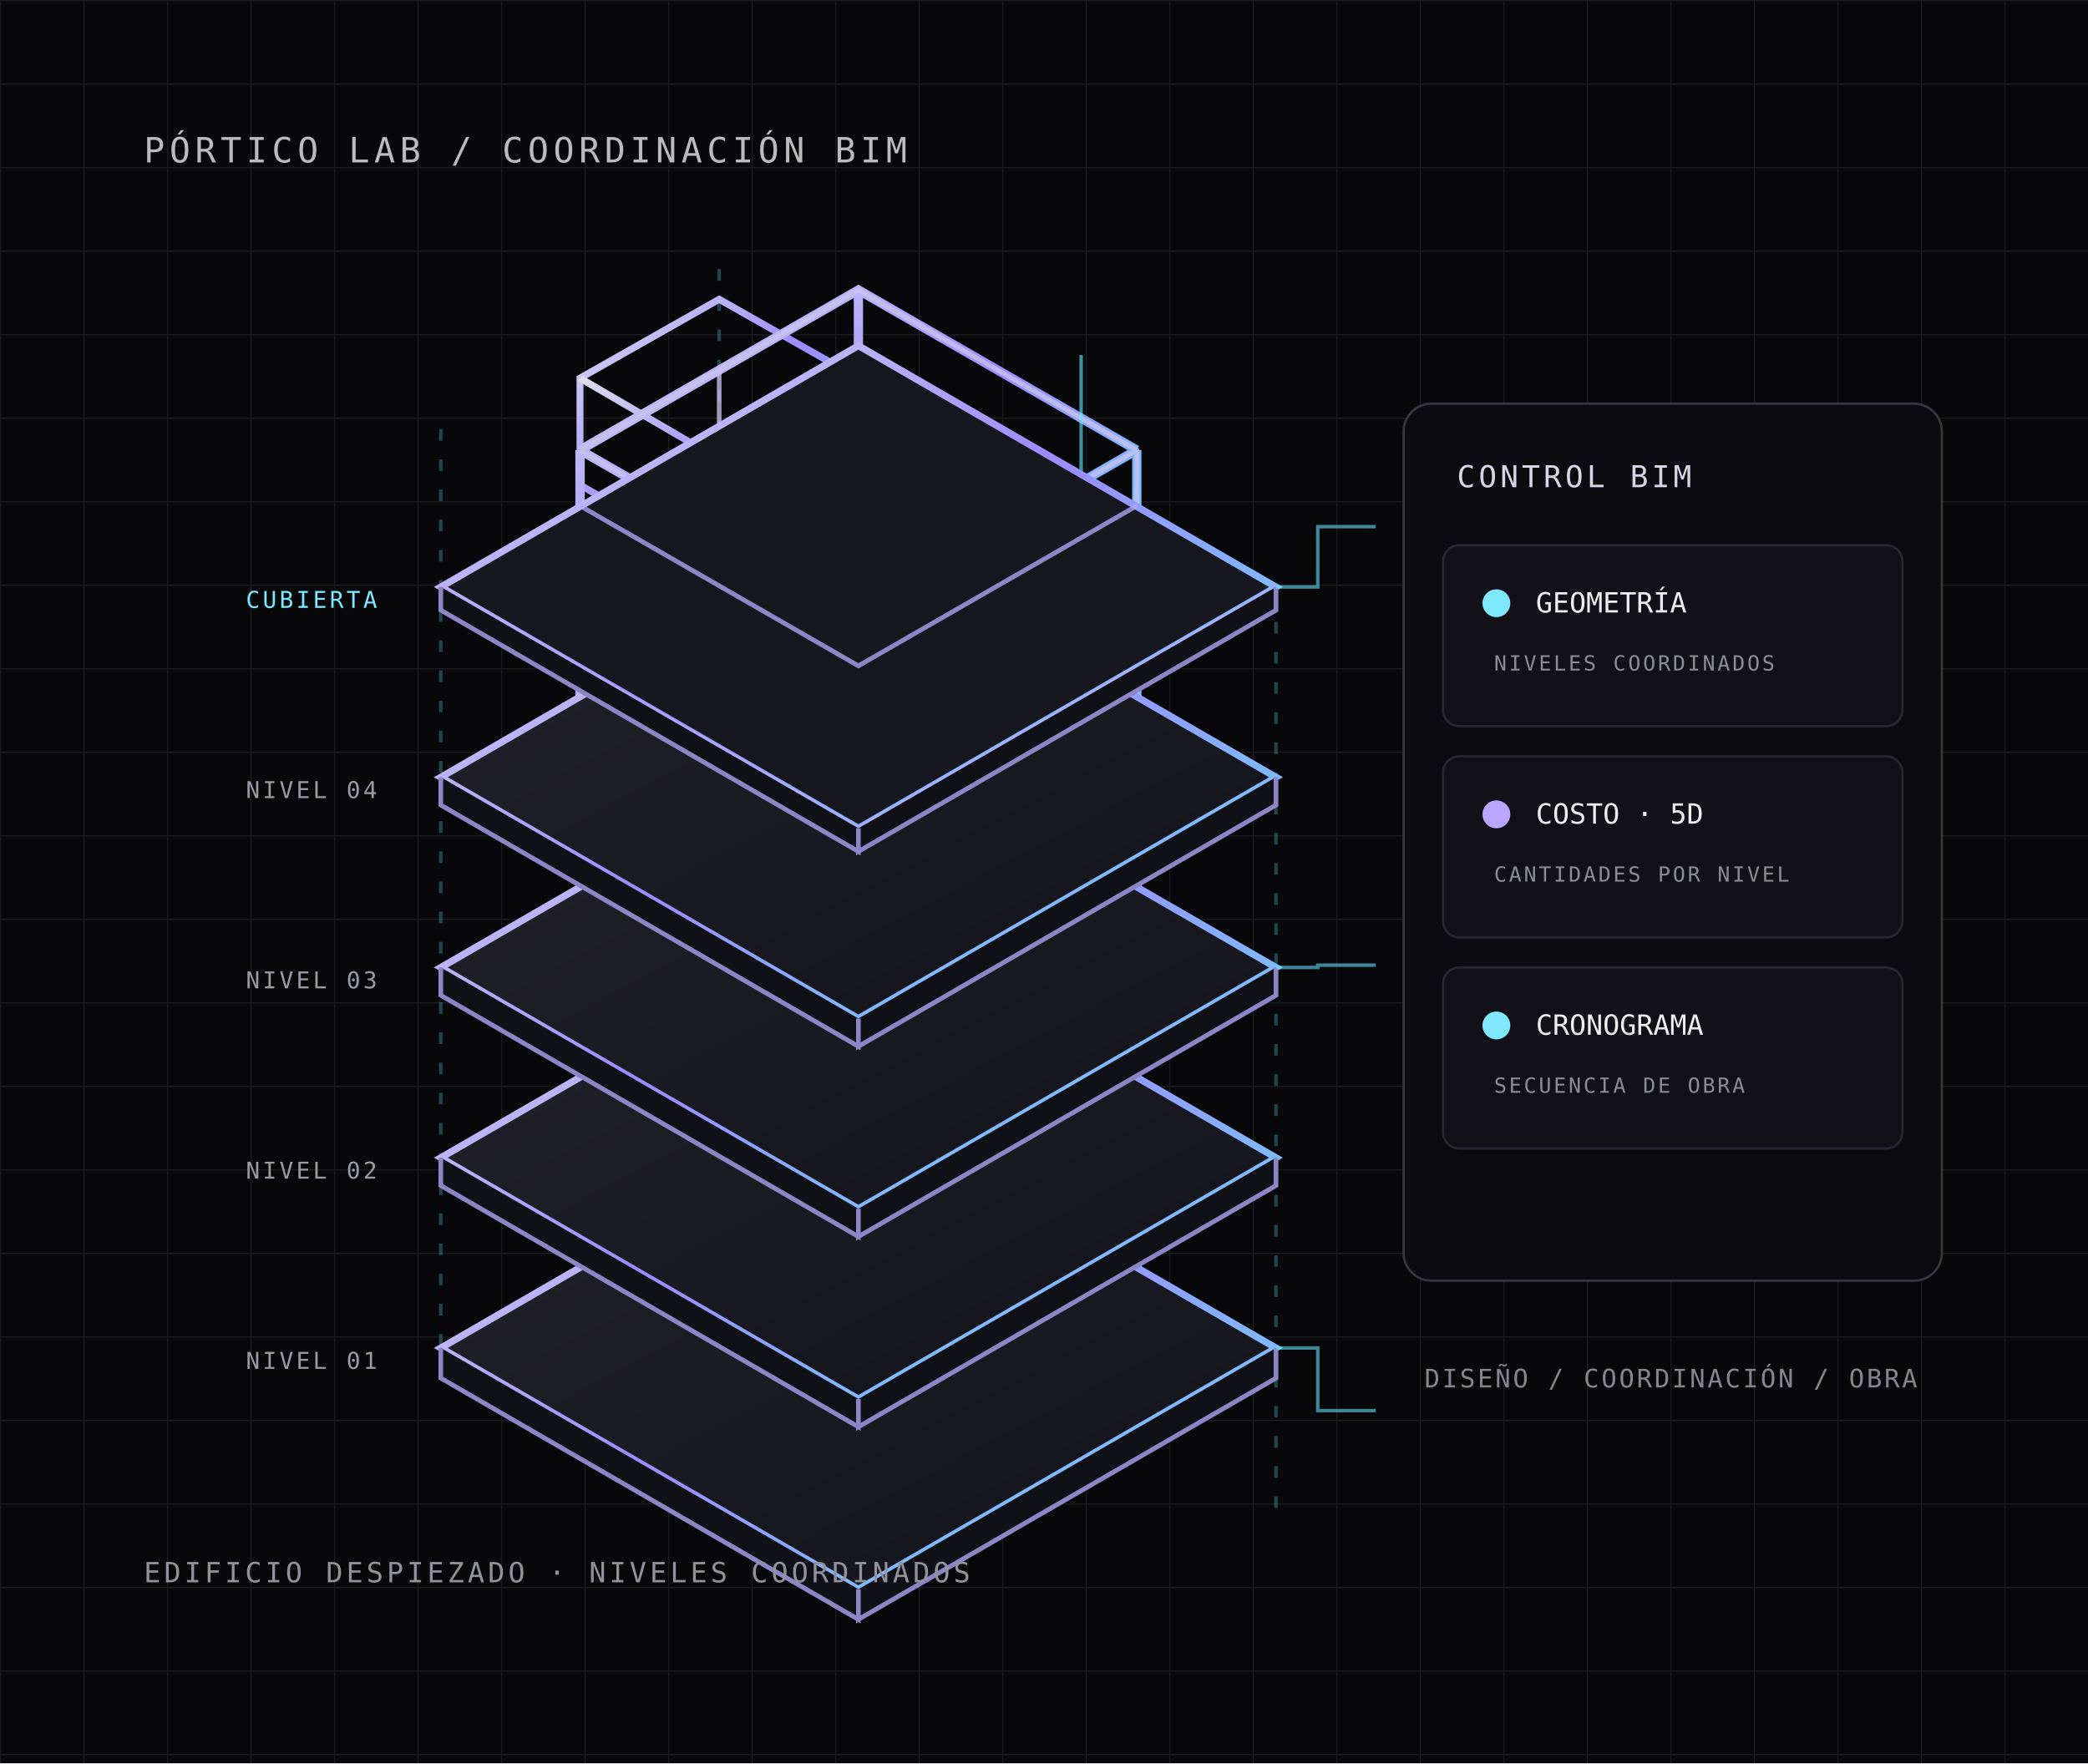
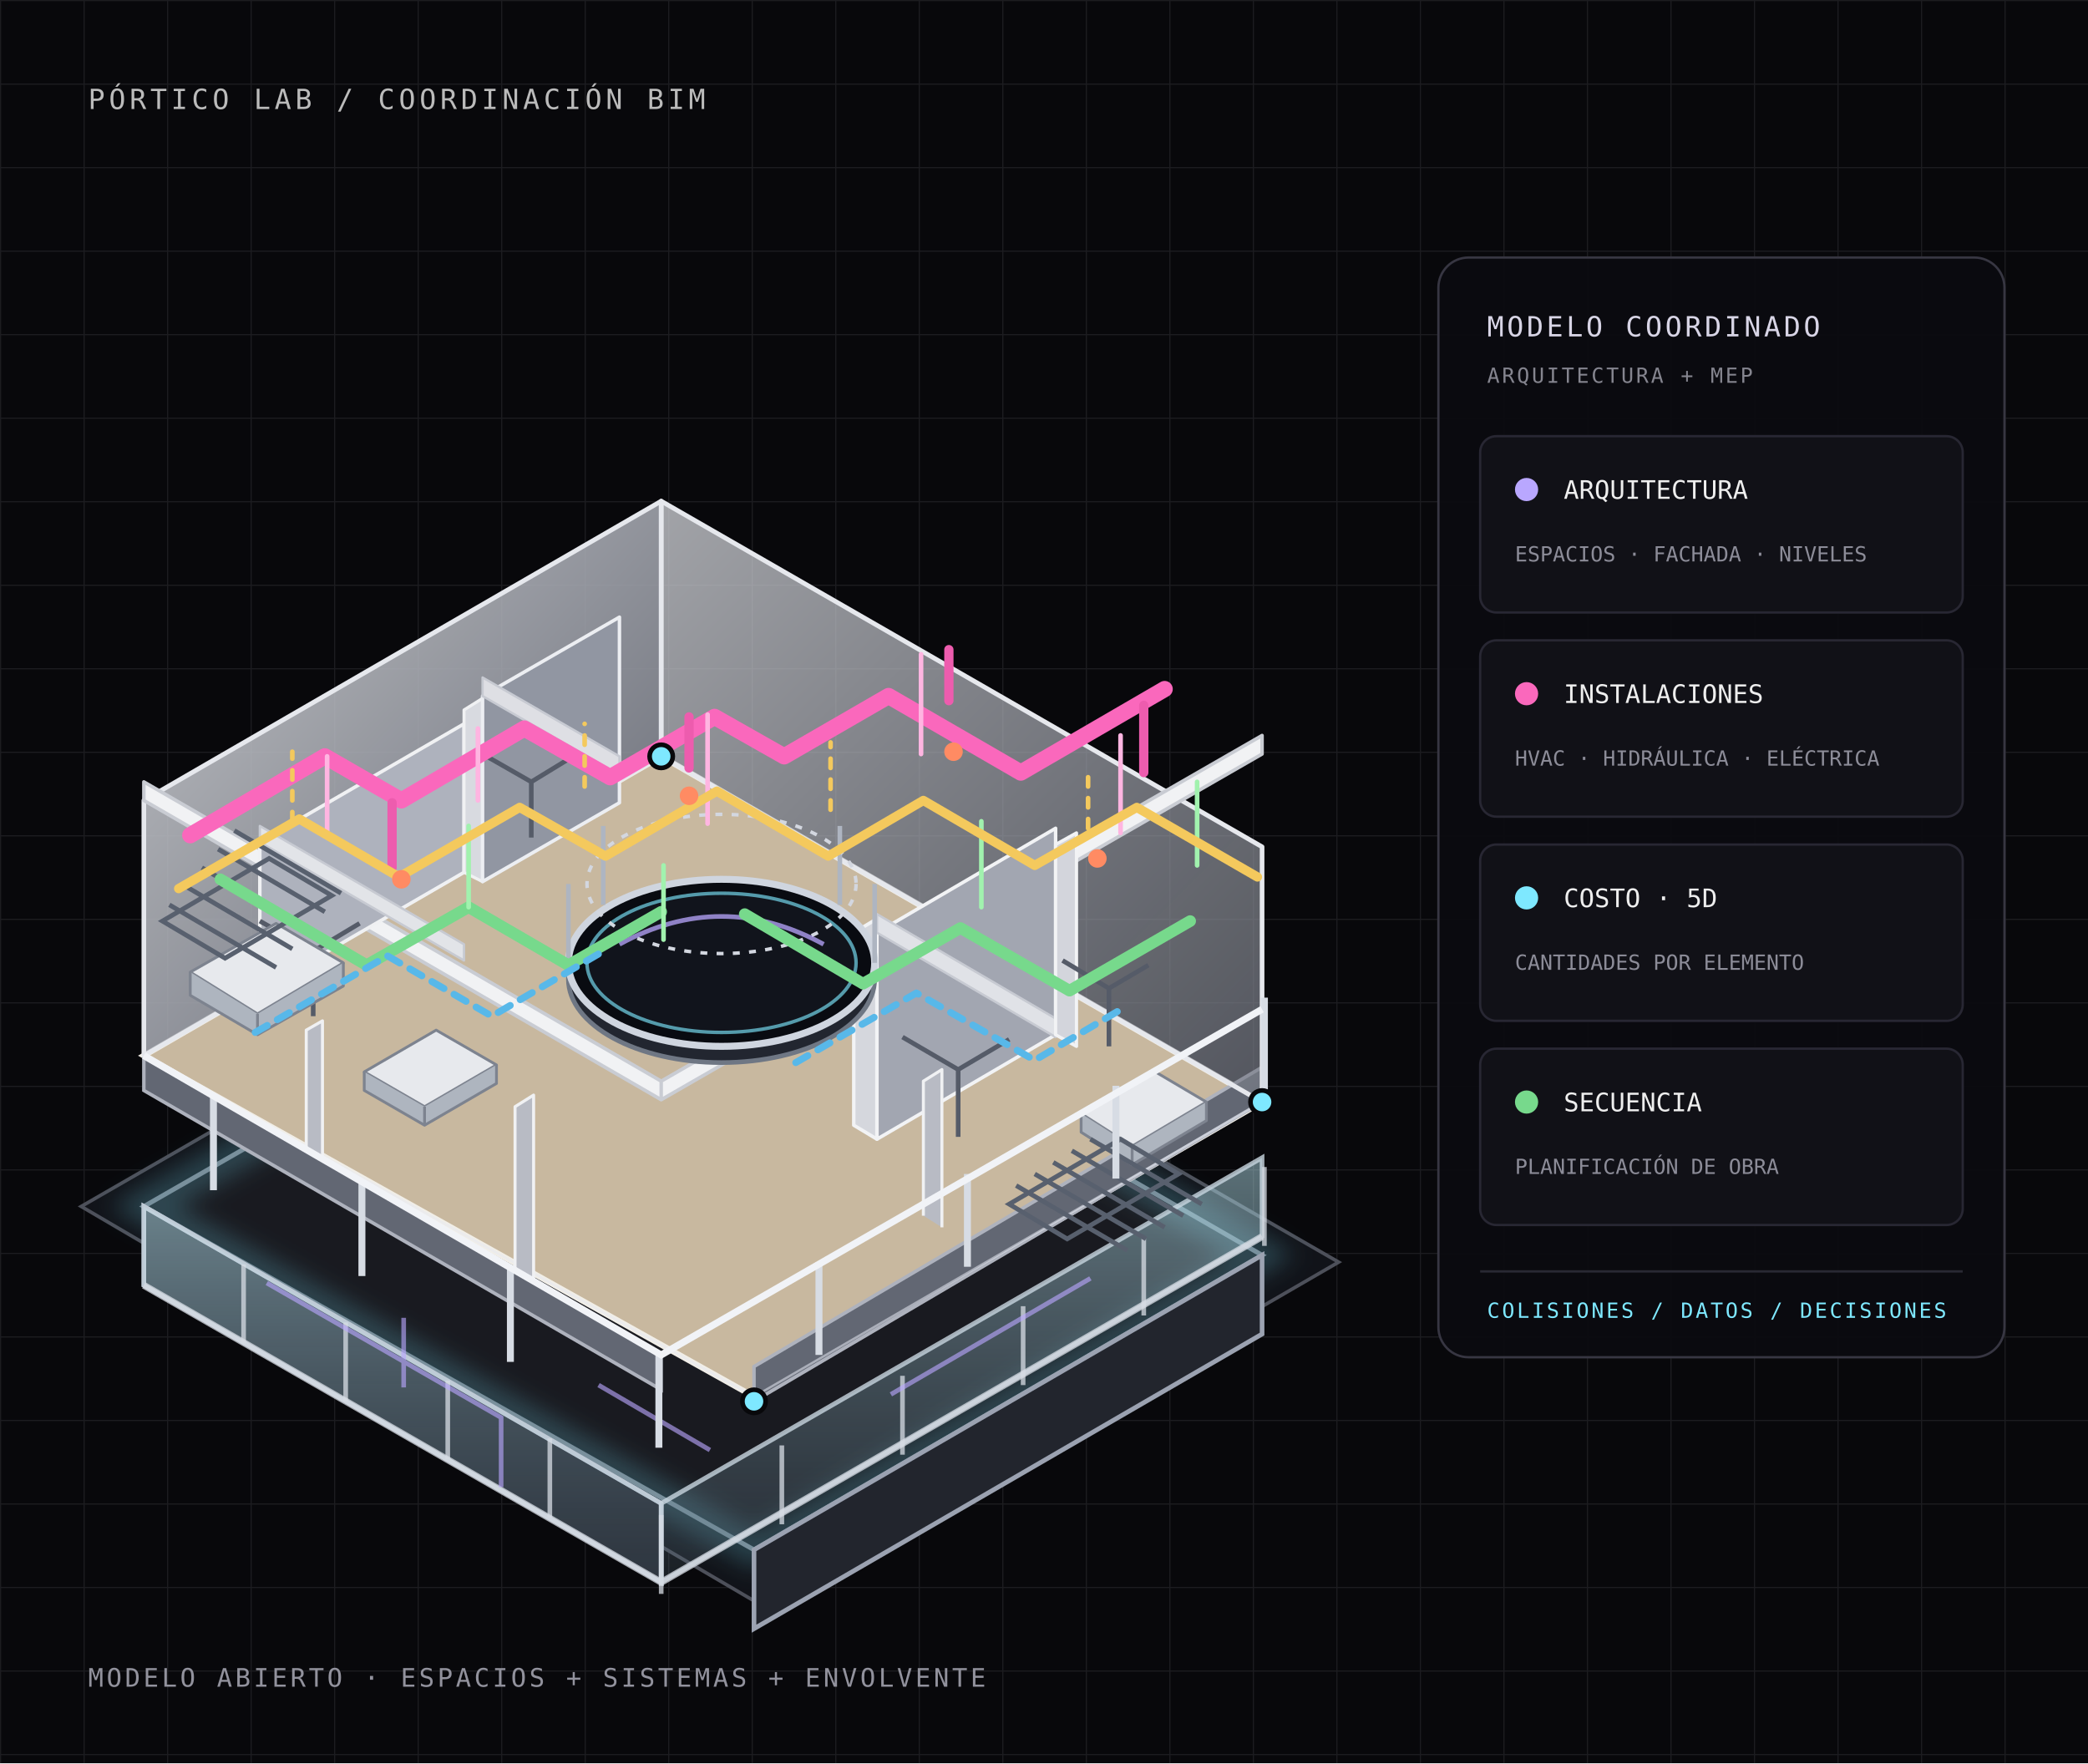
<svg xmlns="http://www.w3.org/2000/svg" viewBox="0 0 900 760" role="img" aria-labelledby="title desc">
  <defs>
    <pattern id="grid-b" width="36" height="36" patternUnits="userSpaceOnUse">
      <path d="M36 0H0V36" fill="none" stroke="#8c8c9c" stroke-opacity=".15" />
    </pattern>
    <linearGradient id="beam-b" x2="1" y2="1">
      <stop stop-color="#dce0ee" />
      <stop offset=".48" stop-color="#9d8aff" />
      <stop offset="1" stop-color="#66e4fa" />
    </linearGradient>
-     <linearGradient id="slab-b" x2=".9" y2="1">
-       <stop stop-color="#24232d" />
-       <stop offset="1" stop-color="#12131a" />
+     <linearGradient id="wall-b" x2="1" y2="1">
+       <stop stop-color="#d9dbe0" stop-opacity=".9" />
+       <stop offset="1" stop-color="#777b86" stop-opacity=".82" />
    </linearGradient>
+     <linearGradient id="glass-b" x2="0" y2="1">
+       <stop stop-color="#b8e5f0" stop-opacity=".48" />
+       <stop offset="1" stop-color="#536a79" stop-opacity=".24" />
+     </linearGradient>
+     <filter id="soft-b">
+       <feGaussianBlur stdDeviation="5" />
+     </filter>
  </defs>
  <rect width="900" height="760" fill="#08080b" />
  <rect width="900" height="760" fill="url(#grid-b)" />
-   <text x="62" y="70" fill="#bbb" font-family="monospace" font-size="15" letter-spacing="2">PÓRTICO LAB / COORDINACIÓN BIM</text>
-   <g fill="none" stroke="#66e4fa" stroke-opacity=".28" stroke-width="1.5" stroke-dasharray="5 8">
-     <path d="M190 185v396M310 116v397M430 185v396M550 255v396M250 220v396M370 151v396M490 220v396" />
+   <text x="38" y="47" fill="#bbb" font-family="monospace" font-size="12" letter-spacing="1.7">PÓRTICO LAB / COORDINACIÓN BIM</text>
+   <path d="m35 520 250-144 292 168-252 146z" fill="#111319" stroke="#4d505a" stroke-width="1.5" />
+   <path d="m62 520 223-128 259 149-219 127z" fill="#191a20" stroke="#777b85" stroke-width="2" />
+   <path d="m62 520 223-128 259 149-219 127z" fill="none" stroke="#7ee8ff" stroke-opacity=".22" stroke-width="14" filter="url(#soft-b)" />
+   <g class="b-lower">
+     <path d="m62 520 223 128v34L62 554zM544 541 325 668v34l219-127z" fill="#22252d" stroke="#9ba2b1" stroke-width="2" />
+     <path d="m62 520 223 128v34L62 554z" fill="url(#glass-b)" stroke="#c8d6df" stroke-opacity=".8" stroke-width="2" />
+     <path d="m285 648 259-149v34L285 682z" fill="url(#glass-b)" stroke="#c8d6df" stroke-opacity=".8" stroke-width="2" />
+     <g fill="none" stroke="#d6dce4" stroke-opacity=".75" stroke-width="2">
+       <path d="m105 545v34m44-9v34m44-9v34m44-9v34m48-1v34m52-64v34m52-64v34m52-64v34m52-64v34m52-64v34" />
+       <path d="m62 554 223 128 259-149" stroke-width="3" />
+     </g>
+     <path d="m115 553 101 58v30m-42-73v30m84-1 48 28m36-49 85-49m-43 74 86-50" fill="none" stroke="#b9a7ff" stroke-opacity=".62" stroke-width="2" />
  </g>
-   <g class="b-core" fill="none" stroke="url(#beam-b)" stroke-width="3">
-     <path d="m310 375 60 34v46l-60 35-60-35v-46z" />
-     <path d="m250 409 60 35 60-35M310 444v46" />
-     <path d="m310 293 60 34v46l-60 35-60-35v-46z" />
-     <path d="m250 327 60 35 60-35M310 362v46" />
-     <path d="m310 211 60 34v46l-60 35-60-35v-46z" />
-     <path d="m250 245 60 35 60-35M310 280v46" />
-     <path d="m310 129 60 34v46l-60 35-60-35v-46z" />
-     <path d="m250 163 60 35 60-35M310 198v46" />
+   <path d="m62 455 223-129 259 149-219 127z" fill="#c8b89f" stroke="#f1eee7" stroke-width="2.5" />
+   <path d="m62 455 223 129v15L62 470zM544 475 325 604v-15l219-129z" fill="#626773" stroke="#aeb2bd" stroke-width="1.5" />
+   <path d="m62 455 223-129 259 149-219 127z" fill="none" stroke="#e6e9f2" stroke-opacity=".55" stroke-width="1" />
+   <g class="b-walls" stroke-linejoin="round">
+     <path d="m62 455 0-110 223-129v110z" fill="url(#wall-b)" stroke="#e6e8ed" stroke-width="2" />
+     <path d="m285 326 259 149v-110L285 216z" fill="url(#wall-b)" fill-opacity=".82" stroke="#e6e8ed" stroke-width="2" />
+     <path d="m62 345 223 129v-8L62 337zM285 474l259-149v-8L285 466z" fill="#f1f2f4" stroke="#c9ccd3" stroke-width="1.5" />
+     <path d="m112 427 0-64 88-51v64z" fill="#aeb2bd" stroke="#f0f1f3" stroke-width="1.5" />
+     <path d="m112 363 88 51v-7l-88-51z" fill="#e2e4e8" stroke="#c7cad2" stroke-width="1" />
+     <path d="m200 376 0-70 8-5v79z" fill="#d8dae0" stroke="#f0f1f3" stroke-width="1.3" />
+     <path d="m208 380 59-34v-80l-59 34z" fill="#9196a2" stroke="#eceef2" stroke-width="1.5" />
+     <path d="m208 300 59 34v-8l-59-34z" fill="#dedfe4" stroke="#c7cad2" stroke-width="1" />
+     <path d="m368 485 0-83 10-6v95z" fill="#d5d7dd" stroke="#f2f3f5" stroke-width="1.5" />
+     <path d="m378 491 77-45v-89l-77 45z" fill="#a2a6b1" stroke="#f2f3f5" stroke-width="1.5" />
+     <path d="m378 402 77 45v-8l-77-45z" fill="#e0e2e7" stroke="#c7cad2" stroke-width="1" />
+     <path d="m455 446 0-82 9-5v92z" fill="#d3d5dc" stroke="#f2f3f5" stroke-width="1.4" />
+     <path d="m132 496 0-52 7-4v60m83 48v-71l8-5v81m168-29v-58l8-5v68" fill="#b8bbc4" stroke="#f0f1f3" stroke-width="1.3" />
+     <g fill="none" stroke="#555b68" stroke-width="2">
+       <path d="m112 397 23 13v28m0-28 20-12m-20 12v28m73-113 21 12v23m0-23 18-11m-18 11v24m160 86 24 14v29m0-29 22-13m-22 13v29m45-76 20 12v25m0-25 17-10m-17 10v25" />
+     </g>
+     <g fill="#e7e9ed" stroke="#7d838f" stroke-width="1.2">
+       <path d="m82 419 37-21 29 17-37 22z" />
+       <path d="m82 419v10l29 17v-9m37-22v10l-37 21v-9" fill="#aeb5bf" />
+       <path d="m157 462 31-18 26 15-31 18z" />
+       <path d="m157 462v8l26 15v-8m31-18v8l-31 18v-8" fill="#aeb5bf" />
+       <path d="m466 480 32-18 22 13-32 19z" />
+       <path d="m466 480v8l22 14v-8m32-19v8l-32 19v-8" fill="#aeb5bf" />
+     </g>
  </g>
-   <g class="b-level b-level-1">
-     <path d="m190 581 180-104 180 104-180 104z" fill="url(#slab-b)" stroke="url(#beam-b)" stroke-width="3" />
-     <path d="m190 581v13l180 104v-13m180-104v13L370 698v-13" fill="#101116" stroke="#8e85c7" stroke-width="2" />
-     <path d="M250 546v-88m120 19v-88m120 157v-88M250 458l120-69 120 69m-240 0 120 69 120-69" fill="none" stroke="url(#beam-b)" stroke-width="4" />
-     <path d="m250 458 120-69 120 69v88m-240-88 120 69 120-69m-180 34v-69m120 103v-69" fill="none" stroke="#c9c3ed" stroke-opacity=".78" stroke-width="2" />
+   <g class="b-atrium">
+     <ellipse cx="311" cy="422" rx="66" ry="36" fill="#222630" stroke="#6f7784" stroke-width="2" />
+     <ellipse cx="311" cy="415" rx="66" ry="36" fill="#090b11" stroke="#cfd5df" stroke-width="3" />
+     <ellipse cx="311" cy="415" rx="58" ry="30" fill="#11141c" stroke="#7ee8ff" stroke-opacity=".64" stroke-width="1.5" />
+     <path d="M245 415v-34m132 34v-34M260 390v-34m102 34v-34" fill="none" stroke="#aeb5c1" stroke-width="2" />
+     <ellipse cx="311" cy="381" rx="58" ry="30" fill="none" stroke="#d3d7e0" stroke-width="1.5" stroke-dasharray="3 4" />
+     <path d="M267 407q44-24 88 0" fill="none" stroke="#b9a7ff" stroke-opacity=".75" stroke-width="2" />
  </g>
-   <g class="b-level b-level-2">
-     <path d="m190 499 180-104 180 104-180 104z" fill="url(#slab-b)" stroke="url(#beam-b)" stroke-width="3" />
-     <path d="m190 499v12l180 104v-12m180-104v12L370 615v-12" fill="#101116" stroke="#8e85c7" stroke-width="2" />
-     <path d="M250 458v-88m120 19v-88m120 157v-88M250 370l120-69 120 69m-240 0 120 69 120-69" fill="none" stroke="url(#beam-b)" stroke-width="4" />
-     <path d="m250 370 120-69 120 69v88m-240-88 120 69 120-69m-180 34v-69m120 103v-69" fill="none" stroke="#c9c3ed" stroke-opacity=".78" stroke-width="2" />
-     <path d="m274 384 96-55 96 55m-192 0v48m96-103v54m96-54v54m-192 0 96 55 96-55" fill="none" stroke="#66e4fa" stroke-opacity=".62" stroke-width="1.5" />
+   <g fill="none" stroke="#58606e" stroke-width="2">
+     <path d="m70 397 46-27 27 16-46 27zM73 390l46 27m-39-35 46 27m-39-35 46 27m-39-35 46 27m-39-35 46 27" />
+     <path d="m435 519 48-28 25 15-48 28zM438 511l48 28m-40-33 48 28m-40-33 48 28m-40-33 48 28m-40-33 48 28" />
  </g>
-   <g class="b-level b-level-3">
-     <path d="m190 417 180-104 180 104-180 104z" fill="url(#slab-b)" stroke="url(#beam-b)" stroke-width="3" />
-     <path d="m190 417v12l180 104v-12m180-104v12L370 533v-12" fill="#101116" stroke="#8e85c7" stroke-width="2" />
-     <path d="M250 370v-88m120 19v-88m120 157v-88M250 282l120-69 120 69m-240 0 120 69 120-69" fill="none" stroke="url(#beam-b)" stroke-width="4" />
-     <path d="m250 282 120-69 120 69v88m-240-88 120 69 120-69m-180 34v-69m120 103v-69" fill="none" stroke="#c9c3ed" stroke-opacity=".78" stroke-width="2" />
-     <path d="m274 296 96-55 96 55m-192 0v48m96-103v54m96-54v54m-192 0 96 55 96-55" fill="none" stroke="#66e4fa" stroke-opacity=".62" stroke-width="1.5" />
+   <g class="b-mep" fill="none" stroke-linecap="round" stroke-linejoin="round">
+     <path d="m82 360 58-34 33 19 53-31 37 21 45-26 30 17 45-26 57 33 62-36" stroke="#fa68bc" stroke-width="7" />
+     <path d="m141 326v34m65-46v31m99-37v47m92-73v43m86-8v42" stroke="#ffb5e1" stroke-width="2" />
+     <path d="m169 346 0 28m128-65v22m112-51v22m84 2v29" stroke="#ed5cae" stroke-width="4" />
+     <path d="m95 379 63 37 44-25 43 25 40-23m36 1 51 30 42-24 47 27 52-30" stroke="#77d98c" stroke-width="5" />
+     <path d="m202 391v-35m84 49v-32m137 18v-37m93 19v-36" stroke="#a1f2ae" stroke-width="2" />
+     <path d="m77 383 52-30 43 25 52-30 37 21 48-28 48 28 41-24 48 28 44-25 52 30" stroke="#f4c95d" stroke-width="4" />
+     <path d="m126 354v-30m126 15v-27m106 37v-29m111 37v-26" stroke="#f4c95d" stroke-width="2" stroke-dasharray="4 5" />
+     <path d="m110 445 57-33 45 26 48-28m83 48 52-30 51 29 39-23" stroke="#58b8e9" stroke-width="3" stroke-dasharray="6 5" />
+     <g fill="#ff8b63" stroke="none">
+       <circle cx="173" cy="379" r="4" />
+       <circle cx="297" cy="343" r="4" />
+       <circle cx="411" cy="324" r="4" />
+       <circle cx="473" cy="370" r="4" />
+     </g>
  </g>
-   <g class="b-level b-level-4">
-     <path d="m190 335 180-104 180 104-180 104z" fill="url(#slab-b)" stroke="url(#beam-b)" stroke-width="3" />
-     <path d="m190 335v12l180 104v-12m180-104v12L370 451v-12" fill="#101116" stroke="#8e85c7" stroke-width="2" />
-     <path d="M250 282v-88m120 19v-88m120 157v-88M250 194l120-69 120 69m-240 0 120 69 120-69" fill="none" stroke="url(#beam-b)" stroke-width="4" />
-     <path d="m250 194 120-69 120 69v88m-240-88 120 69 120-69m-180 34v-69m120 103v-69" fill="none" stroke="#c9c3ed" stroke-opacity=".78" stroke-width="2" />
-     <path d="m274 208 96-55 96 55m-192 0v48m96-103v54m96-54v54m-192 0 96 55 96-55" fill="none" stroke="#66e4fa" stroke-opacity=".62" stroke-width="1.5" />
+   <g fill="none" stroke="#d7dce4" stroke-width="3">
+     <path d="M92 472v41m64-4v41m64-4v41m64-4v41m69-80v40m64-78v40m64-78v40m64-78v40" />
+     <path d="m62 455 223 129 259-149" stroke="#f1f3f7" stroke-width="3" />
  </g>
-   <g class="b-roof">
-     <path d="m190 253 180-104 180 104-180 104z" fill="#171720" stroke="url(#beam-b)" stroke-width="3" />
-     <path d="m190 253 180 104 180-104M250 218l120 69 120-69" fill="none" stroke="#b7a9ff" stroke-opacity=".75" stroke-width="2" />
-     <path d="M190 253v10l180 104v-10m180-104v10L370 367v-10" fill="#101116" stroke="#8e85c7" stroke-width="2" />
-   </g>
-   <g fill="#9b9ba8" font-family="monospace" font-size="10" letter-spacing="1.2">
-     <text x="106" y="590">NIVEL 01</text>
-     <text x="106" y="508">NIVEL 02</text>
-     <text x="106" y="426">NIVEL 03</text>
-     <text x="106" y="344">NIVEL 04</text>
-     <text x="106" y="262" fill="#7ee8ff">CUBIERTA</text>
-   </g>
-   <g fill="none" stroke="#66e4fa" stroke-opacity=".58" stroke-width="1.5">
-     <path d="M550 253h18v-26h25M550 417h18v-1h25M550 581h18v27h25" />
+   <g fill="#7ee8ff" stroke="#08080b" stroke-width="2">
+     <circle cx="285" cy="326" r="5" />
+     <circle cx="544" cy="475" r="5" />
+     <circle cx="325" cy="604" r="5" />
  </g>
  <g class="b-panel">
-     <rect x="605" y="174" width="232" height="378" rx="12" fill="#0b0b10" stroke="#373642" />
-     <text x="628" y="210" fill="#d8d5e6" font-family="monospace" font-size="13" letter-spacing="1.5">CONTROL BIM</text>
+     <rect x="620" y="111" width="244" height="474" rx="13" fill="#0b0b10" fill-opacity=".96" stroke="#373642" />
+     <text x="641" y="145" fill="#d8d5e6" font-family="monospace" font-size="12" letter-spacing="1.3">MODELO COORDINADO</text>
+     <text x="641" y="165" fill="#85858f" font-family="monospace" font-size="9" letter-spacing="1">ARQUITECTURA + MEP</text>
    <g class="b-row b-row-1">
-       <rect x="622" y="235" width="198" height="78" rx="7" fill="#111117" stroke="#282733" />
-       <circle cx="645" cy="260" r="6" fill="#7ee8ff" />
-       <text x="662" y="264" fill="#eee" font-family="monospace" font-size="12">GEOMETRÍA</text>
-       <text x="644" y="289" fill="#8c8c98" font-family="monospace" font-size="9" letter-spacing="1">NIVELES COORDINADOS</text>
+       <rect x="638" y="188" width="208" height="76" rx="7" fill="#111117" stroke="#282733" />
+       <circle cx="658" cy="211" r="5" fill="#b9a7ff" />
+       <text x="674" y="215" fill="#eee" font-family="monospace" font-size="11">ARQUITECTURA</text>
+       <text x="653" y="242" fill="#8c8c98" font-family="monospace" font-size="9">ESPACIOS · FACHADA · NIVELES</text>
    </g>
    <g class="b-row b-row-2">
-       <rect x="622" y="326" width="198" height="78" rx="7" fill="#111117" stroke="#282733" />
-       <circle cx="645" cy="351" r="6" fill="#b9a7ff" />
-       <text x="662" y="355" fill="#eee" font-family="monospace" font-size="12">COSTO · 5D</text>
-       <text x="644" y="380" fill="#8c8c98" font-family="monospace" font-size="9" letter-spacing="1">CANTIDADES POR NIVEL</text>
+       <rect x="638" y="276" width="208" height="76" rx="7" fill="#111117" stroke="#282733" />
+       <circle cx="658" cy="299" r="5" fill="#fa68bc" />
+       <text x="674" y="303" fill="#eee" font-family="monospace" font-size="11">INSTALACIONES</text>
+       <text x="653" y="330" fill="#8c8c98" font-family="monospace" font-size="9">HVAC · HIDRÁULICA · ELÉCTRICA</text>
    </g>
    <g class="b-row b-row-3">
-       <rect x="622" y="417" width="198" height="78" rx="7" fill="#111117" stroke="#282733" />
-       <circle cx="645" cy="442" r="6" fill="#7ee8ff" />
-       <text x="662" y="446" fill="#eee" font-family="monospace" font-size="12">CRONOGRAMA</text>
-       <text x="644" y="471" fill="#8c8c98" font-family="monospace" font-size="9" letter-spacing="1">SECUENCIA DE OBRA</text>
+       <rect x="638" y="364" width="208" height="76" rx="7" fill="#111117" stroke="#282733" />
+       <circle cx="658" cy="387" r="5" fill="#7ee8ff" />
+       <text x="674" y="391" fill="#eee" font-family="monospace" font-size="11">COSTO · 5D</text>
+       <text x="653" y="418" fill="#8c8c98" font-family="monospace" font-size="9">CANTIDADES POR ELEMENTO</text>
    </g>
+     <g class="b-row b-row-4">
+       <rect x="638" y="452" width="208" height="76" rx="7" fill="#111117" stroke="#282733" />
+       <circle cx="658" cy="475" r="5" fill="#77d98c" />
+       <text x="674" y="479" fill="#eee" font-family="monospace" font-size="11">SECUENCIA</text>
+       <text x="653" y="506" fill="#8c8c98" font-family="monospace" font-size="9">PLANIFICACIÓN DE OBRA</text>
+     </g>
+     <path d="M638 548h208" stroke="#292933" />
+     <text x="641" y="568" fill="#7ee8ff" font-family="monospace" font-size="9" letter-spacing="1">COLISIONES / DATOS / DECISIONES</text>
  </g>
-   <text x="62" y="682" fill="#92929d" font-family="monospace" font-size="12" letter-spacing="1.5">EDIFICIO DESPIEZADO · NIVELES COORDINADOS</text>
-   <text x="614" y="598" fill="#85858f" font-family="monospace" font-size="11" letter-spacing="1">DISEÑO / COORDINACIÓN / OBRA</text>
+   <text x="38" y="727" fill="#92929d" font-family="monospace" font-size="11" letter-spacing="1.3">MODELO ABIERTO · ESPACIOS + SISTEMAS + ENVOLVENTE</text>
  <style>
-     @media (prefers-reduced-motion: no-preference) {
-       .b-level-1{animation:level-float 8s ease-in-out infinite;animation-delay:.16s}
-       .b-level-2{animation:level-float 8s ease-in-out infinite;animation-delay:.12s}
-       .b-level-3{animation:level-float 8s ease-in-out infinite;animation-delay:.08s}
-       .b-level-4{animation:level-float 8s ease-in-out infinite;animation-delay:.04s}
-       .b-roof{animation:level-float 8s ease-in-out infinite}
-       .b-scan{animation:b-scan 6s ease-in-out infinite}
-       .b-row-1{animation:b-row-one 8s ease-in-out infinite}
-       .b-row-2{animation:b-row-two 8s ease-in-out infinite}
-       .b-row-3{animation:b-row-three 8s ease-in-out infinite}
+     @media(prefers-reduced-motion:no-preference){
+       .b-mep{animation:mep-flow 7s ease-in-out infinite}
+       .b-row-1{animation:row-pulse 8s ease-in-out infinite}
+       .b-row-2{animation:row-pulse 8s ease-in-out infinite 1s}
+       .b-row-3{animation:row-pulse 8s ease-in-out infinite 2s}
+       .b-row-4{animation:row-pulse 8s ease-in-out infinite 3s}
+       .b-atrium ellipse:last-of-type{animation:ring 12s linear infinite;transform-origin:311px 381px}
    }
-     @keyframes level-float{0%,100%{transform:translateY(0)}50%{transform:translateY(-3px)}}
-     @keyframes b-scan{0%,100%{opacity:.2}50%{opacity:1}}
-     @keyframes b-row-one{0%,10%,34%,88%,100%{opacity:.55}18%,28%{opacity:1}}
-     @keyframes b-row-two{0%,30%,54%,88%,100%{opacity:.55}38%,48%{opacity:1}}
-     @keyframes b-row-three{0%,50%,74%,88%,100%{opacity:.55}58%,68%{opacity:1}}
-     @media(prefers-reduced-motion:reduce){.b-level,.b-roof,.b-row{animation:none!important;opacity:1}}
+     @keyframes mep-flow{0%,100%{opacity:.8}50%{opacity:1}}
+     @keyframes row-pulse{0%,78%,100%{opacity:.62}18%,38%{opacity:1}}
+     @keyframes ring{to{transform:rotate(360deg)}}
+     @media(prefers-reduced-motion:reduce){.b-mep,.b-row{animation:none!important;opacity:1}}
  </style>
</svg>
